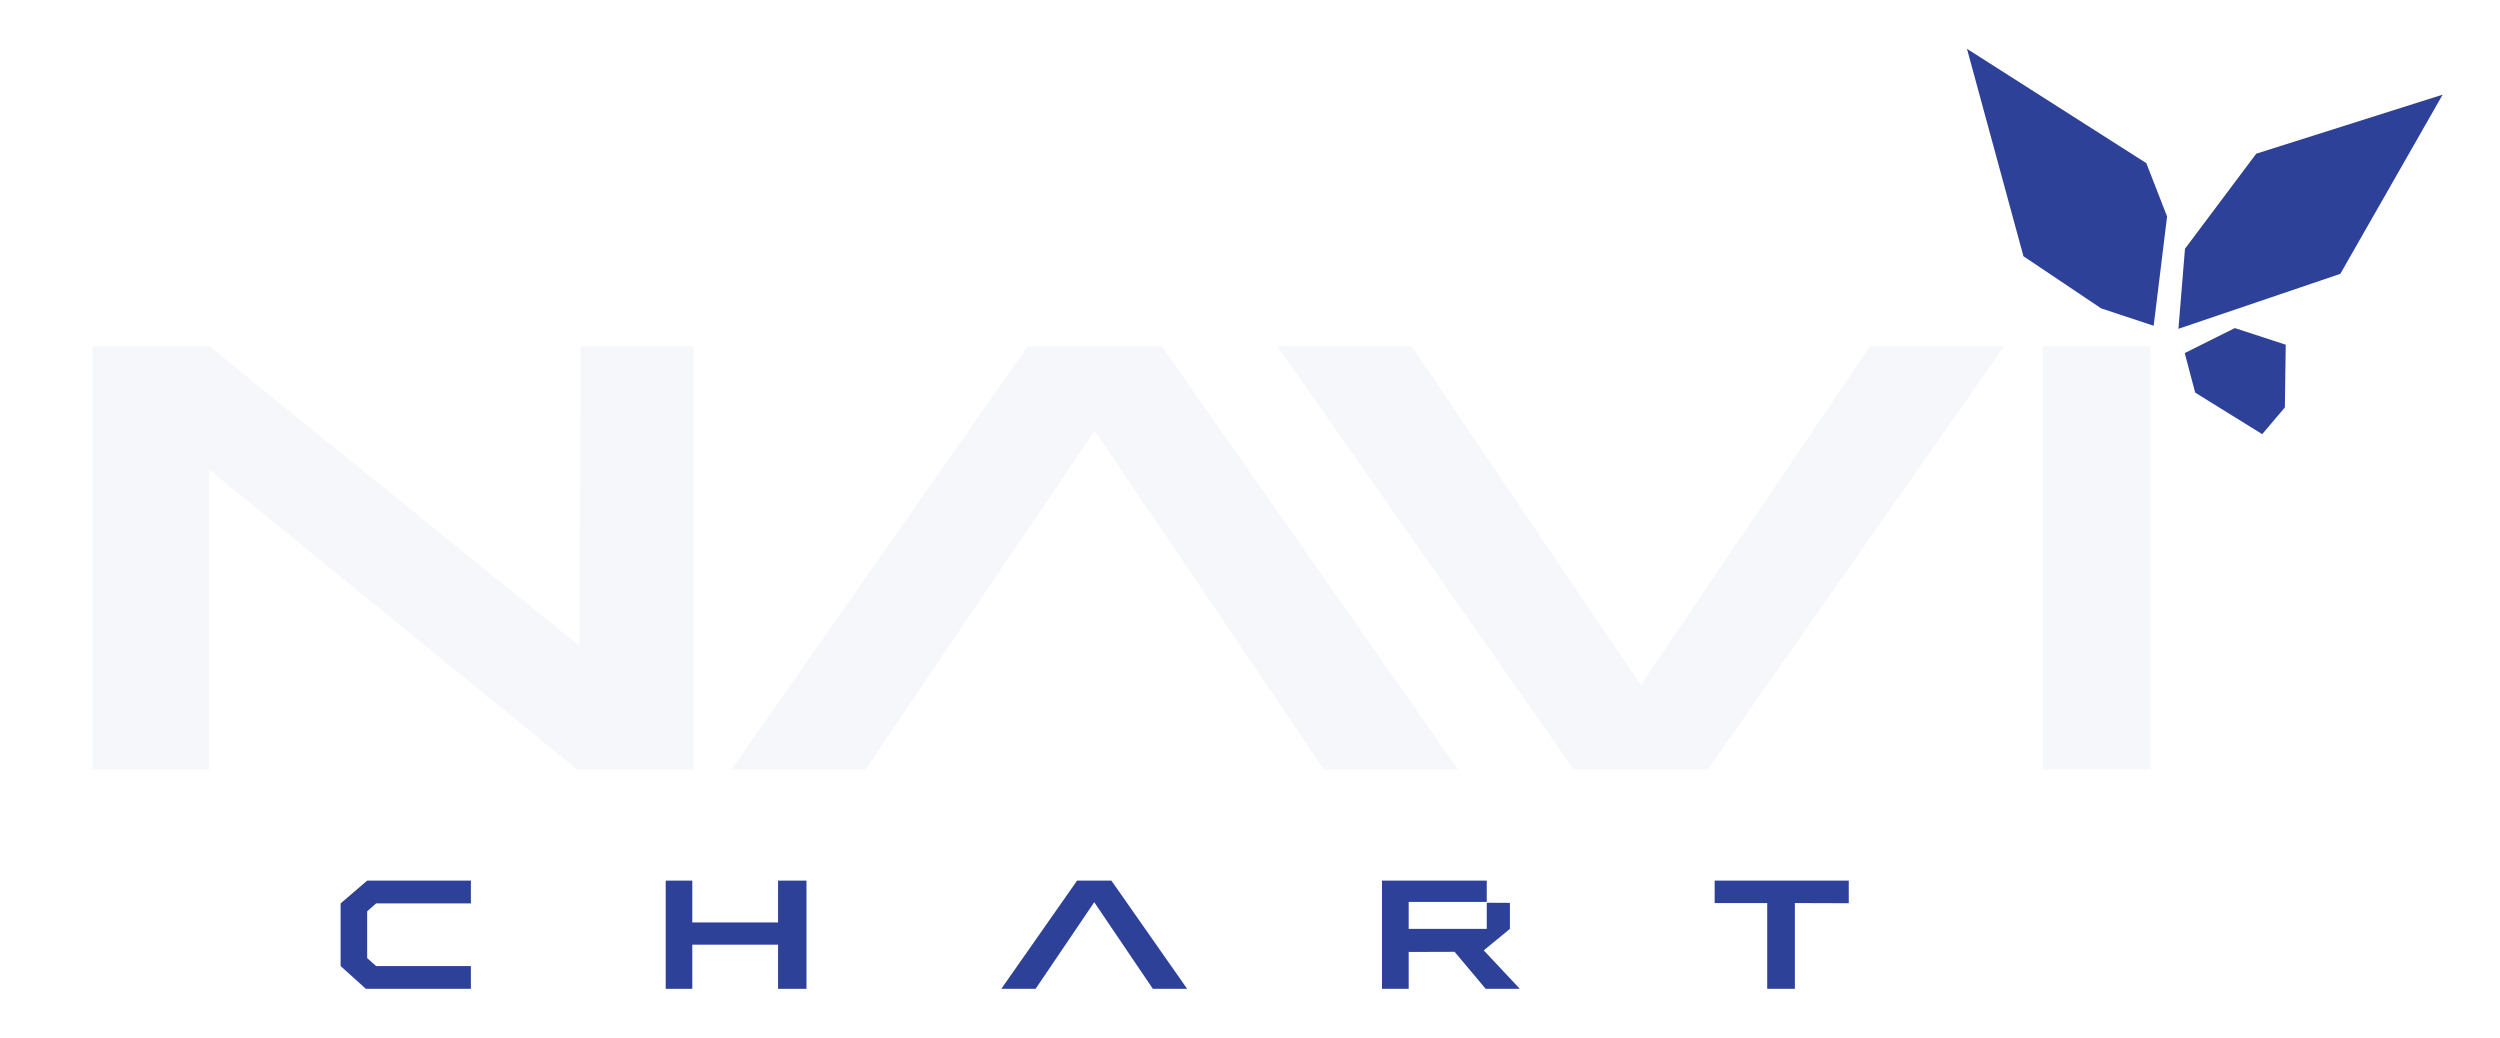
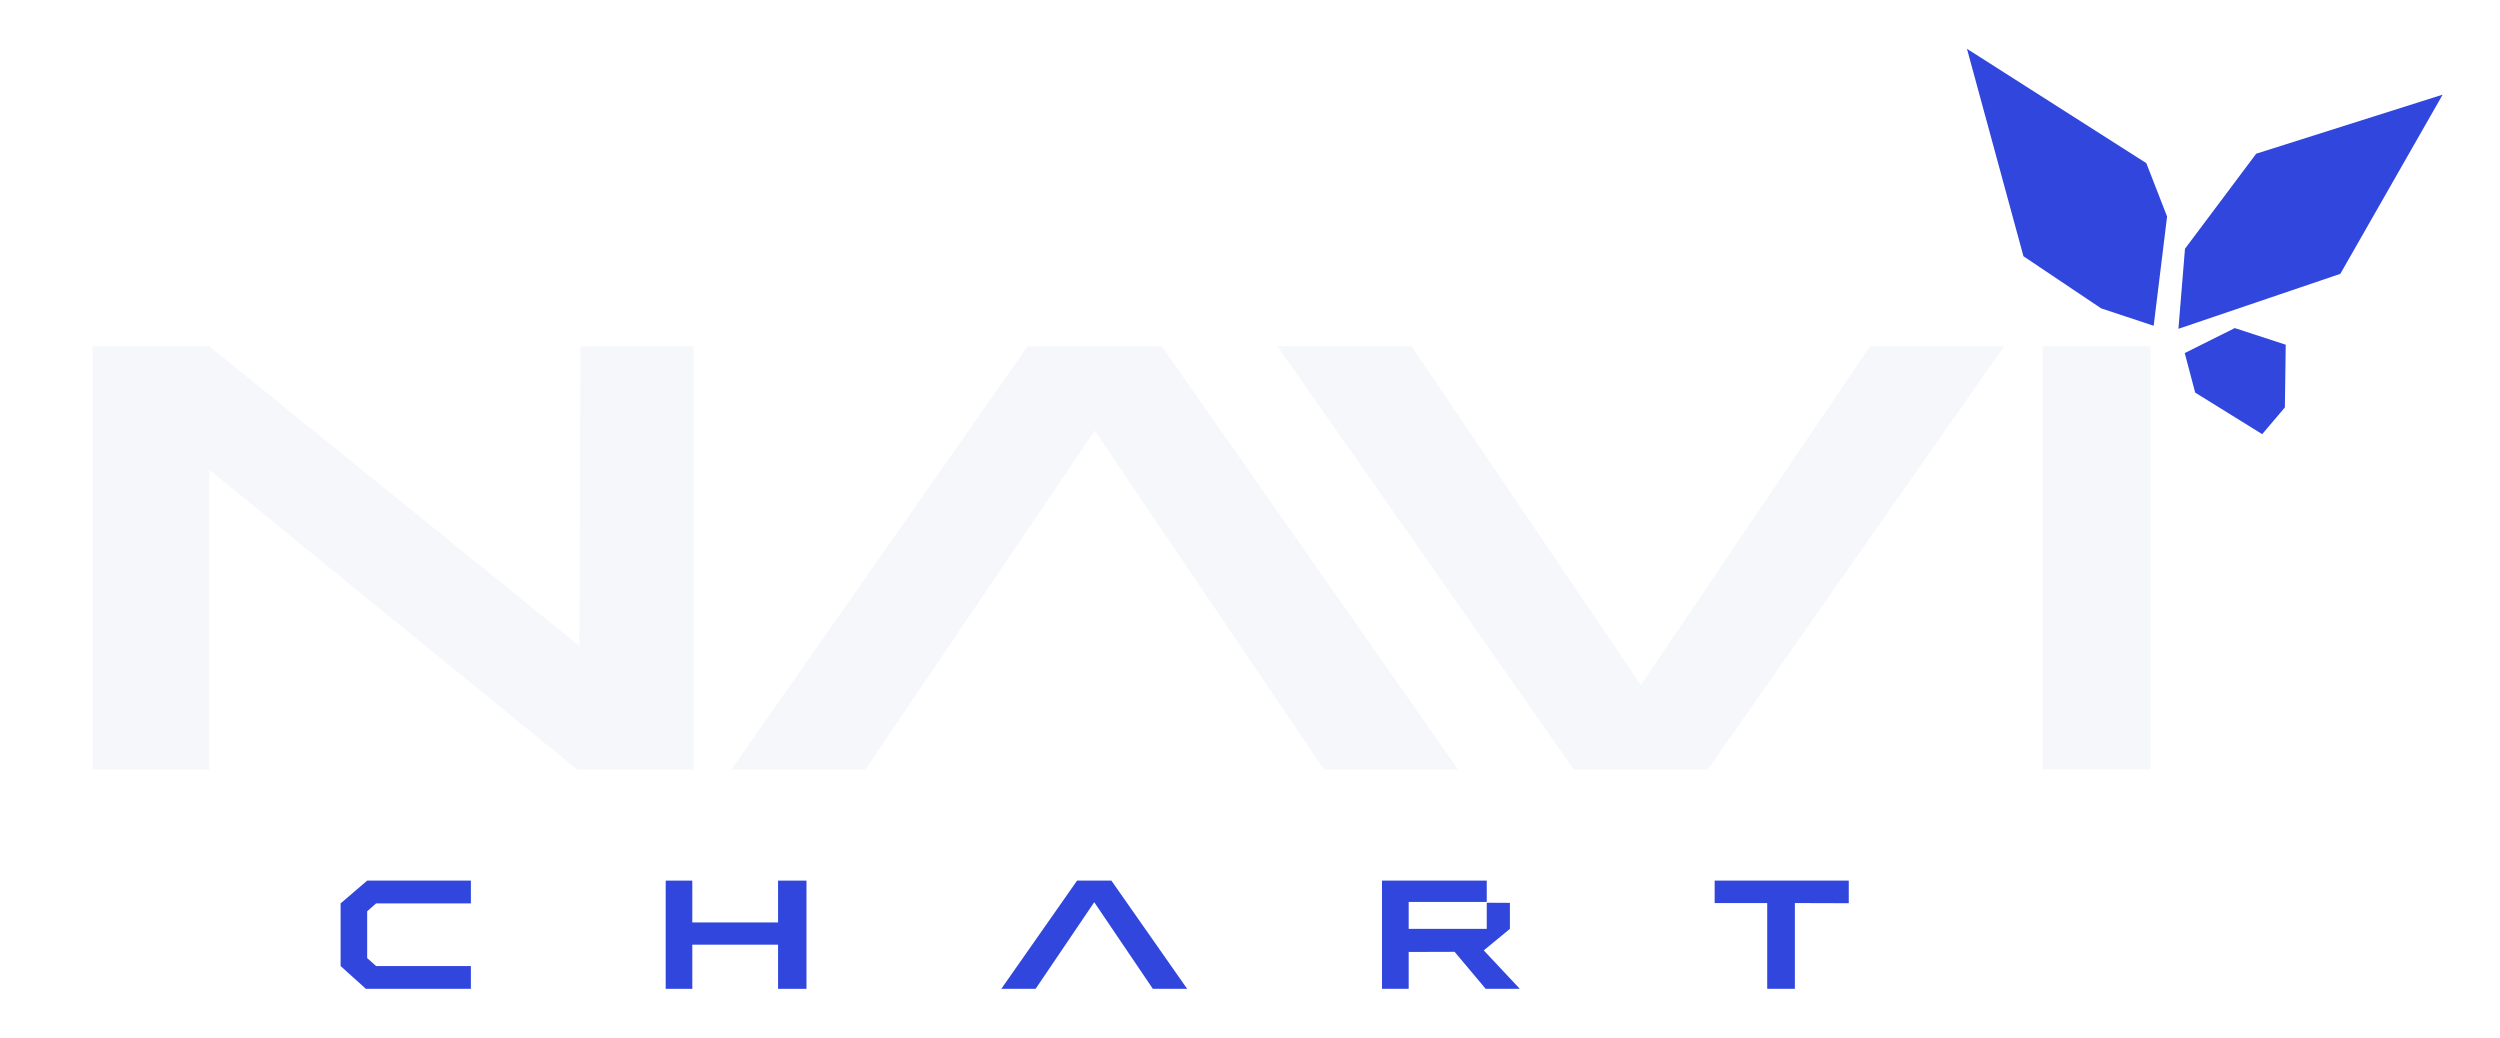
<svg xmlns="http://www.w3.org/2000/svg" id="_레이어_1" data-name="레이어 1" viewBox="0 0 1500 622.59">
  <defs>
    <style>
      .cls-2 {
        fill: #f5f7fb;
      }

      .cls-3 {
-         fill: #2d4198;
+         fill: #3046dd;
      }
    </style>
  </defs>
  <g>
    <polygon class="cls-3" points="1180.18 29.28 1214.07 153.74 1260.7 185.03 1292.2 195.46 1300.25 129.91 1287.79 97.89 1180.18 29.28" />
    <polygon class="cls-3" points="1310.99 149.25 1307.06 197.28 1404.2 164.3 1465.59 56.79 1353.72 92.22 1310.99 149.25" />
    <polygon class="cls-3" points="1340.87 196.85 1310.84 211.84 1317.11 235.56 1357.32 260.49 1370.92 244.46 1371.44 206.83 1340.87 196.85" />
  </g>
  <g>
    <polygon class="cls-3" points="399.42 528.37 415.38 528.37 415.38 553.47 466.84 553.47 466.84 528.37 483.89 528.37 483.89 593.3 466.84 593.3 466.84 566.8 415.38 566.8 415.38 593.3 399.42 593.3 399.42 528.37" />
    <polygon class="cls-3" points="892.05 528.37 892.05 541.16 845.21 541.16 845.21 557.32 892.05 557.32 892.05 541.64 905.94 541.71 905.94 557.32 890.26 570.22 911.9 593.3 891.41 593.3 872.76 571.09 845.21 571.18 845.21 593.3 829.19 593.3 829.19 528.37 892.05 528.37" />
    <polygon class="cls-3" points="1028.79 528.37 1028.79 541.85 1060.33 541.85 1060.33 593.3 1076.92 593.3 1076.92 541.83 1109.26 541.93 1109.26 528.37 1028.79 528.37" />
    <polygon class="cls-3" points="219.53 593.3 220.3 593.3 282.53 593.3 282.53 579.62 225.65 579.62 220.3 574.86 220.3 546.78 225.65 542.05 282.53 542.05 282.53 528.37 220.3 528.37 204.36 542.05 204.36 579.62 219.53 593.3" />
    <polygon class="cls-3" points="600.78 593.3 646.25 528.37 666.83 528.37 712.3 593.3 691.72 593.3 656.54 541.32 621.36 593.3 600.78 593.3" />
  </g>
  <g>
    <polygon class="cls-2" points="55.55 207.77 125.54 207.77 347.64 387.58 348.26 207.77 416.2 207.77 416.2 461.66 346.22 461.66 125.54 281.85 125.54 461.66 55.55 461.66 55.55 207.77" />
    <polygon class="cls-2" points="438.82 461.66 616.58 207.77 697.04 207.77 874.81 461.66 794.35 461.66 656.81 258.4 519.27 461.66 438.82 461.66" />
    <polygon class="cls-2" points="766.48 207.77 944.24 461.66 1024.7 461.66 1202.47 207.77 1122.01 207.77 984.47 411.02 846.93 207.77 766.48 207.77" />
    <polyline class="cls-2" points="1225.68 207.77 1290.35 207.77 1290.35 461.66 1225.68 461.66" />
  </g>
</svg>
